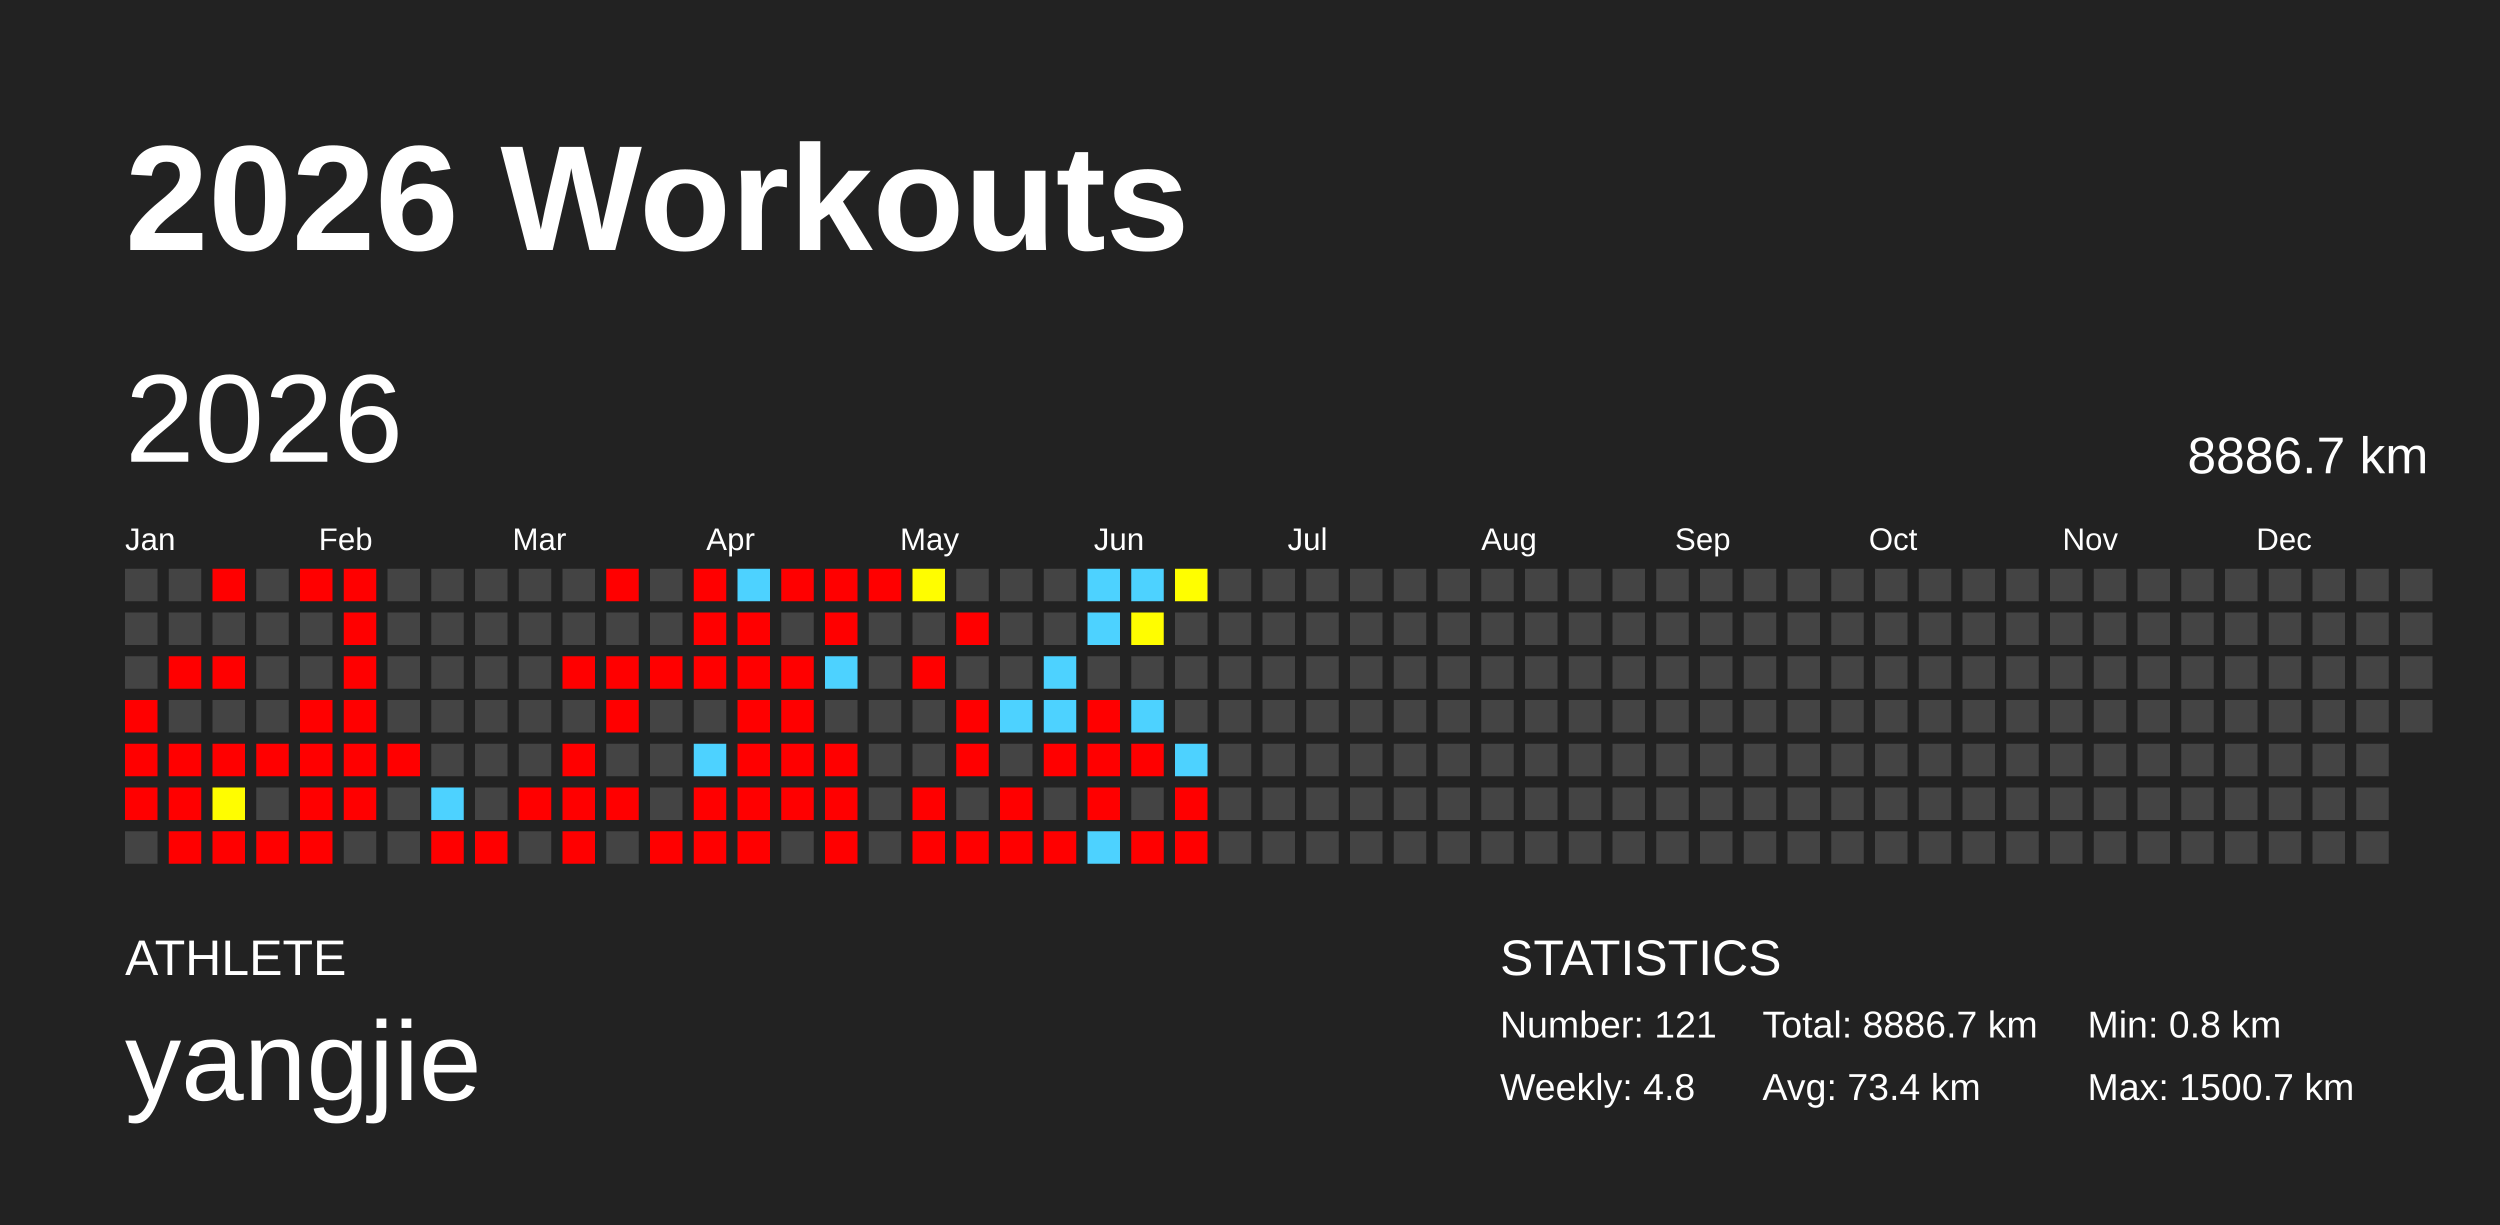
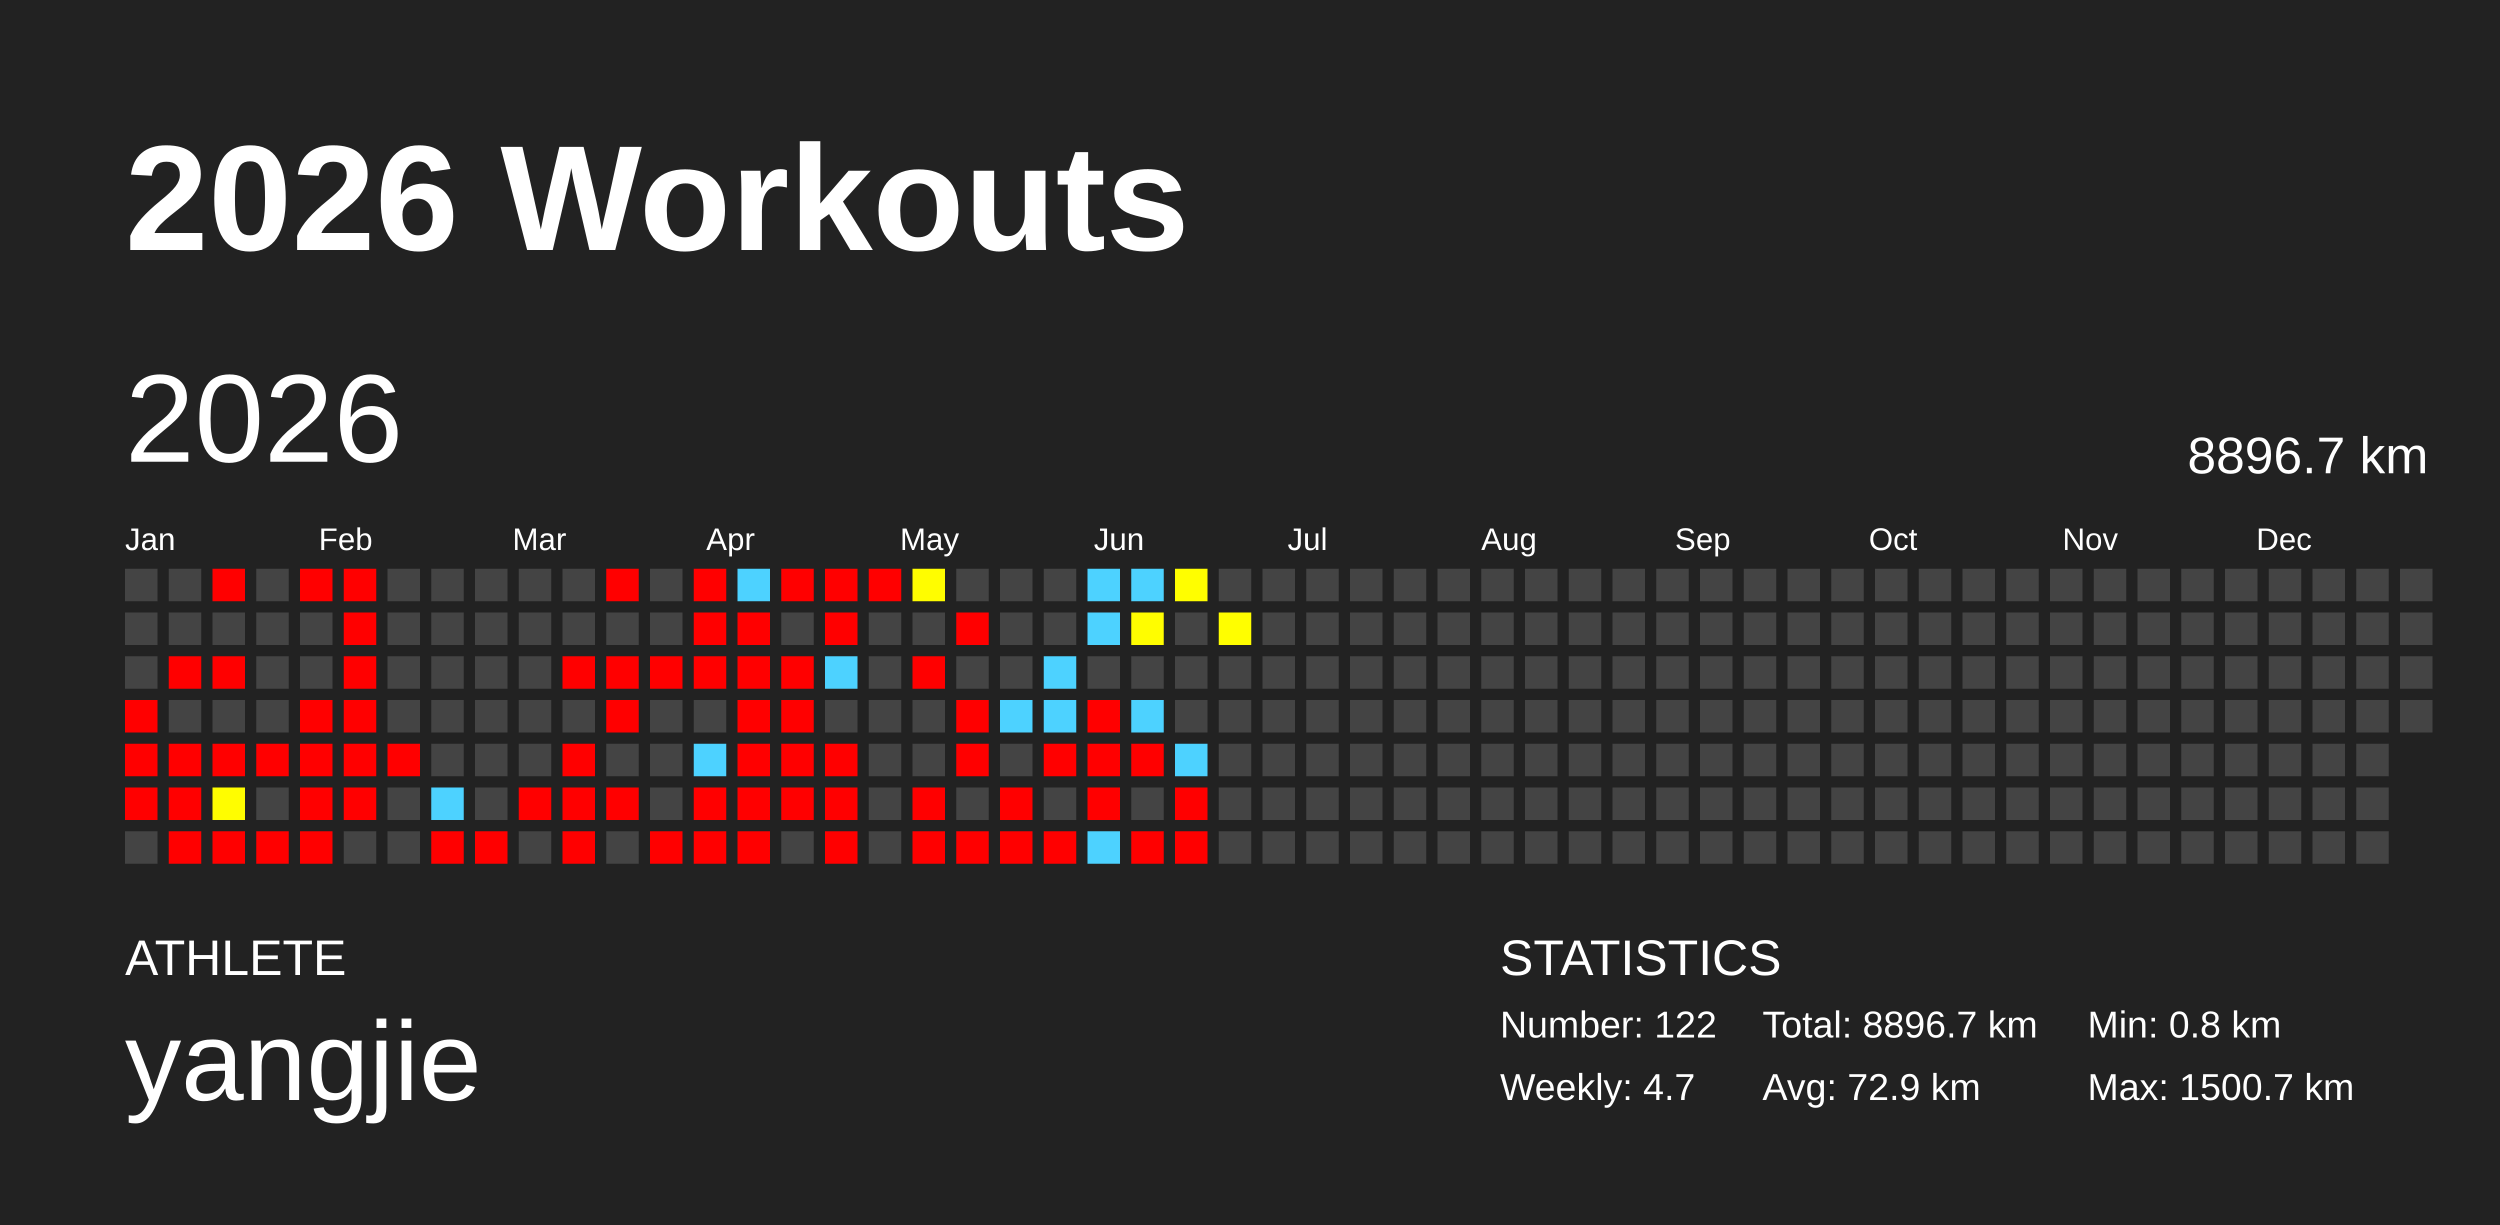
<svg xmlns="http://www.w3.org/2000/svg" baseProfile="full" height="98mm" version="1.1" viewBox="0,0,200,98" width="200mm">
  <defs />
  <rect fill="#222222" height="98" width="200" x="0" y="0" />
  <text fill="#FFFFFF" style="font-size:12px; font-family:Arial; font-weight:bold;" x="10" y="20">2026 Workouts</text>
  <text fill="#FFFFFF" style="font-size:4px; font-family:Arial" x="10" y="78">ATHLETE</text>
  <text fill="#FFFFFF" style="font-size:9px; font-family:Arial" x="10" y="88">yangjie</text>
  <text fill="#FFFFFF" style="font-size:4px; font-family:Arial" x="120" y="78">STATISTICS</text>
-   <text fill="#FFFFFF" style="font-size:3px; font-family:Arial" x="120" y="83">Number: 121</text>
-   <text fill="#FFFFFF" style="font-size:3px; font-family:Arial" x="120" y="88">Weekly: 4.8</text>
-   <text fill="#FFFFFF" style="font-size:3px; font-family:Arial" x="141" y="83">Total: 8886.7 km</text>
-   <text fill="#FFFFFF" style="font-size:3px; font-family:Arial" x="141" y="88">Avg: 73.4 km</text>
+   <text fill="#FFFFFF" style="font-size:3px; font-family:Arial" x="120" y="83">Number: 122</text>
+   <text fill="#FFFFFF" style="font-size:3px; font-family:Arial" x="120" y="88">Weekly: 4.7</text>
+   <text fill="#FFFFFF" style="font-size:3px; font-family:Arial" x="141" y="83">Total: 8896.7 km</text>
+   <text fill="#FFFFFF" style="font-size:3px; font-family:Arial" x="141" y="88">Avg: 72.9 km</text>
  <text fill="#FFFFFF" style="font-size:3px; font-family:Arial" x="167" y="83">Min: 0.8 km</text>
  <text fill="#FFFFFF" style="font-size:3px; font-family:Arial" x="167" y="88">Max: 1500.7 km</text>
  <text dominant-baseline="hanging" fill="#FFFFFF" style="font-size:10.0px; font-family:Arial;" x="10" y="30">2026</text>
-   <text dominant-baseline="hanging" fill="#FFFFFF" style="font-size:4.125px; font-family:Arial;" x="175" y="35">8886.7 km</text>
+   <text dominant-baseline="hanging" fill="#FFFFFF" style="font-size:4.125px; font-family:Arial;" x="175" y="35">8896.7 km</text>
  <text fill="#FFFFFF" style="font-size:2.5px; font-family:Arial" x="10.0" y="44">Jan</text>
  <text fill="#FFFFFF" style="font-size:2.5px; font-family:Arial" x="25.5" y="44">Feb</text>
  <text fill="#FFFFFF" style="font-size:2.5px; font-family:Arial" x="41.0" y="44">Mar</text>
  <text fill="#FFFFFF" style="font-size:2.5px; font-family:Arial" x="56.5" y="44">Apr</text>
  <text fill="#FFFFFF" style="font-size:2.5px; font-family:Arial" x="72.0" y="44">May</text>
  <text fill="#FFFFFF" style="font-size:2.5px; font-family:Arial" x="87.5" y="44">Jun</text>
  <text fill="#FFFFFF" style="font-size:2.5px; font-family:Arial" x="103.0" y="44">Jul</text>
  <text fill="#FFFFFF" style="font-size:2.5px; font-family:Arial" x="118.5" y="44">Aug</text>
  <text fill="#FFFFFF" style="font-size:2.5px; font-family:Arial" x="134.0" y="44">Sep</text>
  <text fill="#FFFFFF" style="font-size:2.5px; font-family:Arial" x="149.5" y="44">Oct</text>
  <text fill="#FFFFFF" style="font-size:2.5px; font-family:Arial" x="165.0" y="44">Nov</text>
  <text fill="#FFFFFF" style="font-size:2.5px; font-family:Arial" x="180.5" y="44">Dec</text>
  <rect fill="#444444" height="2.6" width="2.6" x="10.0" y="45.5" />
  <rect fill="#444444" height="2.6" width="2.6" x="10.0" y="49.0" />
  <rect fill="#444444" height="2.6" width="2.6" x="10.0" y="52.5" />
  <rect fill="red" height="2.6" width="2.6" x="10.0" y="56.0" />
  <rect fill="red" height="2.6" width="2.6" x="10.0" y="59.5" />
  <rect fill="red" height="2.6" width="2.6" x="10.0" y="63.0" />
  <rect fill="#444444" height="2.6" width="2.6" x="10.0" y="66.5" />
  <rect fill="#444444" height="2.6" width="2.6" x="13.5" y="45.5" />
  <rect fill="#444444" height="2.6" width="2.6" x="13.5" y="49.0" />
  <rect fill="red" height="2.6" width="2.6" x="13.5" y="52.5" />
  <rect fill="#444444" height="2.6" width="2.6" x="13.5" y="56.0" />
  <rect fill="red" height="2.6" width="2.6" x="13.5" y="59.5" />
  <rect fill="red" height="2.6" width="2.6" x="13.5" y="63.0" />
  <rect fill="red" height="2.6" width="2.6" x="13.5" y="66.5" />
  <rect fill="red" height="2.6" width="2.6" x="17.0" y="45.5" />
  <rect fill="#444444" height="2.6" width="2.6" x="17.0" y="49.0" />
  <rect fill="red" height="2.6" width="2.6" x="17.0" y="52.5" />
  <rect fill="#444444" height="2.6" width="2.6" x="17.0" y="56.0" />
  <rect fill="red" height="2.6" width="2.6" x="17.0" y="59.5" />
  <rect fill="#fffd00" height="2.6" width="2.6" x="17.0" y="63.0" />
  <rect fill="red" height="2.6" width="2.6" x="17.0" y="66.5" />
  <rect fill="#444444" height="2.6" width="2.6" x="20.5" y="45.5" />
  <rect fill="#444444" height="2.6" width="2.6" x="20.5" y="49.0" />
  <rect fill="#444444" height="2.6" width="2.6" x="20.5" y="52.5" />
  <rect fill="#444444" height="2.6" width="2.6" x="20.5" y="56.0" />
  <rect fill="red" height="2.6" width="2.6" x="20.5" y="59.5" />
  <rect fill="#444444" height="2.6" width="2.6" x="20.5" y="63.0" />
  <rect fill="red" height="2.6" width="2.6" x="20.5" y="66.5" />
  <rect fill="red" height="2.6" width="2.6" x="24.0" y="45.5" />
  <rect fill="#444444" height="2.6" width="2.6" x="24.0" y="49.0" />
  <rect fill="#444444" height="2.6" width="2.6" x="24.0" y="52.5" />
  <rect fill="red" height="2.6" width="2.6" x="24.0" y="56.0" />
  <rect fill="red" height="2.6" width="2.6" x="24.0" y="59.5" />
  <rect fill="red" height="2.6" width="2.6" x="24.0" y="63.0" />
  <rect fill="red" height="2.6" width="2.6" x="24.0" y="66.5" />
  <rect fill="red" height="2.6" width="2.6" x="27.5" y="45.5" />
  <rect fill="red" height="2.6" width="2.6" x="27.5" y="49.0" />
  <rect fill="red" height="2.6" width="2.6" x="27.5" y="52.5" />
  <rect fill="red" height="2.6" width="2.6" x="27.5" y="56.0" />
  <rect fill="red" height="2.6" width="2.6" x="27.5" y="59.5" />
  <rect fill="red" height="2.6" width="2.6" x="27.5" y="63.0" />
  <rect fill="#444444" height="2.6" width="2.6" x="27.5" y="66.5" />
  <rect fill="#444444" height="2.6" width="2.6" x="31.0" y="45.5" />
  <rect fill="#444444" height="2.6" width="2.6" x="31.0" y="49.0" />
  <rect fill="#444444" height="2.6" width="2.6" x="31.0" y="52.5" />
  <rect fill="#444444" height="2.6" width="2.6" x="31.0" y="56.0" />
  <rect fill="red" height="2.6" width="2.6" x="31.0" y="59.5" />
  <rect fill="#444444" height="2.6" width="2.6" x="31.0" y="63.0" />
  <rect fill="#444444" height="2.6" width="2.6" x="31.0" y="66.5" />
  <rect fill="#444444" height="2.6" width="2.6" x="34.5" y="45.5" />
  <rect fill="#444444" height="2.6" width="2.6" x="34.5" y="49.0" />
  <rect fill="#444444" height="2.6" width="2.6" x="34.5" y="52.5" />
  <rect fill="#444444" height="2.6" width="2.6" x="34.5" y="56.0" />
  <rect fill="#444444" height="2.6" width="2.6" x="34.5" y="59.5" />
  <rect fill="#4dd2ff" height="2.6" width="2.6" x="34.5" y="63.0" />
  <rect fill="red" height="2.6" width="2.6" x="34.5" y="66.5" />
  <rect fill="#444444" height="2.6" width="2.6" x="38.0" y="45.5" />
  <rect fill="#444444" height="2.6" width="2.6" x="38.0" y="49.0" />
  <rect fill="#444444" height="2.6" width="2.6" x="38.0" y="52.5" />
  <rect fill="#444444" height="2.6" width="2.6" x="38.0" y="56.0" />
  <rect fill="#444444" height="2.6" width="2.6" x="38.0" y="59.5" />
  <rect fill="#444444" height="2.6" width="2.6" x="38.0" y="63.0" />
  <rect fill="red" height="2.6" width="2.6" x="38.0" y="66.5" />
  <rect fill="#444444" height="2.6" width="2.6" x="41.5" y="45.5" />
  <rect fill="#444444" height="2.6" width="2.6" x="41.5" y="49.0" />
  <rect fill="#444444" height="2.6" width="2.6" x="41.5" y="52.5" />
  <rect fill="#444444" height="2.6" width="2.6" x="41.5" y="56.0" />
  <rect fill="#444444" height="2.6" width="2.6" x="41.5" y="59.5" />
  <rect fill="red" height="2.6" width="2.6" x="41.5" y="63.0" />
  <rect fill="#444444" height="2.6" width="2.6" x="41.5" y="66.5" />
  <rect fill="#444444" height="2.6" width="2.6" x="45.0" y="45.5" />
  <rect fill="#444444" height="2.6" width="2.6" x="45.0" y="49.0" />
  <rect fill="red" height="2.6" width="2.6" x="45.0" y="52.5" />
  <rect fill="#444444" height="2.6" width="2.6" x="45.0" y="56.0" />
  <rect fill="red" height="2.6" width="2.6" x="45.0" y="59.5" />
  <rect fill="red" height="2.6" width="2.6" x="45.0" y="63.0" />
  <rect fill="red" height="2.6" width="2.6" x="45.0" y="66.5" />
  <rect fill="red" height="2.6" width="2.6" x="48.5" y="45.5" />
  <rect fill="#444444" height="2.6" width="2.6" x="48.5" y="49.0" />
  <rect fill="red" height="2.6" width="2.6" x="48.5" y="52.5" />
  <rect fill="red" height="2.6" width="2.6" x="48.5" y="56.0" />
  <rect fill="#444444" height="2.6" width="2.6" x="48.5" y="59.5" />
  <rect fill="red" height="2.6" width="2.6" x="48.5" y="63.0" />
  <rect fill="#444444" height="2.6" width="2.6" x="48.5" y="66.5" />
  <rect fill="#444444" height="2.6" width="2.6" x="52.0" y="45.5" />
  <rect fill="#444444" height="2.6" width="2.6" x="52.0" y="49.0" />
  <rect fill="red" height="2.6" width="2.6" x="52.0" y="52.5" />
  <rect fill="#444444" height="2.6" width="2.6" x="52.0" y="56.0" />
  <rect fill="#444444" height="2.6" width="2.6" x="52.0" y="59.5" />
  <rect fill="#444444" height="2.6" width="2.6" x="52.0" y="63.0" />
  <rect fill="red" height="2.6" width="2.6" x="52.0" y="66.5" />
  <rect fill="red" height="2.6" width="2.6" x="55.5" y="45.5" />
  <rect fill="red" height="2.6" width="2.6" x="55.5" y="49.0" />
  <rect fill="red" height="2.6" width="2.6" x="55.5" y="52.5" />
  <rect fill="#444444" height="2.6" width="2.6" x="55.5" y="56.0" />
  <rect fill="#4dd2ff" height="2.6" width="2.6" x="55.5" y="59.5" />
  <rect fill="red" height="2.6" width="2.6" x="55.5" y="63.0" />
  <rect fill="red" height="2.6" width="2.6" x="55.5" y="66.5" />
  <rect fill="#4dd2ff" height="2.6" width="2.6" x="59.0" y="45.5" />
  <rect fill="red" height="2.6" width="2.6" x="59.0" y="49.0" />
  <rect fill="red" height="2.6" width="2.6" x="59.0" y="52.5" />
  <rect fill="red" height="2.6" width="2.6" x="59.0" y="56.0" />
  <rect fill="red" height="2.6" width="2.6" x="59.0" y="59.5" />
  <rect fill="red" height="2.6" width="2.6" x="59.0" y="63.0" />
  <rect fill="red" height="2.6" width="2.6" x="59.0" y="66.5" />
  <rect fill="red" height="2.6" width="2.6" x="62.5" y="45.5" />
  <rect fill="#444444" height="2.6" width="2.6" x="62.5" y="49.0" />
  <rect fill="red" height="2.6" width="2.6" x="62.5" y="52.5" />
  <rect fill="red" height="2.6" width="2.6" x="62.5" y="56.0" />
  <rect fill="red" height="2.6" width="2.6" x="62.5" y="59.5" />
  <rect fill="red" height="2.6" width="2.6" x="62.5" y="63.0" />
  <rect fill="#444444" height="2.6" width="2.6" x="62.5" y="66.5" />
  <rect fill="red" height="2.6" width="2.6" x="66.0" y="45.5" />
  <rect fill="red" height="2.6" width="2.6" x="66.0" y="49.0" />
  <rect fill="#4dd2ff" height="2.6" width="2.6" x="66.0" y="52.5" />
  <rect fill="#444444" height="2.6" width="2.6" x="66.0" y="56.0" />
  <rect fill="red" height="2.6" width="2.6" x="66.0" y="59.5" />
  <rect fill="red" height="2.6" width="2.6" x="66.0" y="63.0" />
  <rect fill="red" height="2.6" width="2.6" x="66.0" y="66.5" />
  <rect fill="red" height="2.6" width="2.6" x="69.5" y="45.5" />
  <rect fill="#444444" height="2.6" width="2.6" x="69.5" y="49.0" />
  <rect fill="#444444" height="2.6" width="2.6" x="69.5" y="52.5" />
  <rect fill="#444444" height="2.6" width="2.6" x="69.5" y="56.0" />
  <rect fill="#444444" height="2.6" width="2.6" x="69.5" y="59.5" />
  <rect fill="#444444" height="2.6" width="2.6" x="69.5" y="63.0" />
  <rect fill="#444444" height="2.6" width="2.6" x="69.5" y="66.5" />
  <rect fill="#fffd00" height="2.6" width="2.6" x="73.0" y="45.5" />
  <rect fill="#444444" height="2.6" width="2.6" x="73.0" y="49.0" />
  <rect fill="red" height="2.6" width="2.6" x="73.0" y="52.5" />
  <rect fill="#444444" height="2.6" width="2.6" x="73.0" y="56.0" />
  <rect fill="#444444" height="2.6" width="2.6" x="73.0" y="59.5" />
  <rect fill="red" height="2.6" width="2.6" x="73.0" y="63.0" />
  <rect fill="red" height="2.6" width="2.6" x="73.0" y="66.5" />
  <rect fill="#444444" height="2.6" width="2.6" x="76.5" y="45.5" />
  <rect fill="red" height="2.6" width="2.6" x="76.5" y="49.0" />
  <rect fill="#444444" height="2.6" width="2.6" x="76.5" y="52.5" />
  <rect fill="red" height="2.6" width="2.6" x="76.5" y="56.0" />
  <rect fill="red" height="2.6" width="2.6" x="76.5" y="59.5" />
  <rect fill="#444444" height="2.6" width="2.6" x="76.5" y="63.0" />
  <rect fill="red" height="2.6" width="2.6" x="76.5" y="66.5" />
  <rect fill="#444444" height="2.6" width="2.6" x="80.0" y="45.5" />
  <rect fill="#444444" height="2.6" width="2.6" x="80.0" y="49.0" />
  <rect fill="#444444" height="2.6" width="2.6" x="80.0" y="52.5" />
  <rect fill="#4dd2ff" height="2.6" width="2.6" x="80.0" y="56.0" />
  <rect fill="#444444" height="2.6" width="2.6" x="80.0" y="59.5" />
  <rect fill="red" height="2.6" width="2.6" x="80.0" y="63.0" />
  <rect fill="red" height="2.6" width="2.6" x="80.0" y="66.5" />
  <rect fill="#444444" height="2.6" width="2.6" x="83.5" y="45.5" />
  <rect fill="#444444" height="2.6" width="2.6" x="83.5" y="49.0" />
  <rect fill="#4dd2ff" height="2.6" width="2.6" x="83.5" y="52.5" />
  <rect fill="#4dd2ff" height="2.6" width="2.6" x="83.5" y="56.0" />
  <rect fill="red" height="2.6" width="2.6" x="83.5" y="59.5" />
  <rect fill="#444444" height="2.6" width="2.6" x="83.5" y="63.0" />
  <rect fill="red" height="2.6" width="2.6" x="83.5" y="66.5" />
  <rect fill="#4dd2ff" height="2.6" width="2.6" x="87.0" y="45.5" />
  <rect fill="#4dd2ff" height="2.6" width="2.6" x="87.0" y="49.0" />
  <rect fill="#444444" height="2.6" width="2.6" x="87.0" y="52.5" />
  <rect fill="red" height="2.6" width="2.6" x="87.0" y="56.0" />
  <rect fill="red" height="2.6" width="2.6" x="87.0" y="59.5" />
  <rect fill="red" height="2.6" width="2.6" x="87.0" y="63.0" />
  <rect fill="#4dd2ff" height="2.6" width="2.6" x="87.0" y="66.5" />
  <rect fill="#4dd2ff" height="2.6" width="2.6" x="90.5" y="45.5" />
  <rect fill="#fffd00" height="2.6" width="2.6" x="90.5" y="49.0" />
  <rect fill="#444444" height="2.6" width="2.6" x="90.5" y="52.5" />
  <rect fill="#4dd2ff" height="2.6" width="2.6" x="90.5" y="56.0" />
  <rect fill="red" height="2.6" width="2.6" x="90.5" y="59.5" />
  <rect fill="#444444" height="2.6" width="2.6" x="90.5" y="63.0" />
  <rect fill="red" height="2.6" width="2.6" x="90.5" y="66.5" />
  <rect fill="#fffe00" height="2.6" width="2.6" x="94.0" y="45.5" />
  <rect fill="#444444" height="2.6" width="2.6" x="94.0" y="49.0" />
  <rect fill="#444444" height="2.6" width="2.6" x="94.0" y="52.5" />
  <rect fill="#444444" height="2.6" width="2.6" x="94.0" y="56.0" />
  <rect fill="#4dd2ff" height="2.6" width="2.6" x="94.0" y="59.5" />
  <rect fill="red" height="2.6" width="2.6" x="94.0" y="63.0" />
  <rect fill="red" height="2.6" width="2.6" x="94.0" y="66.5" />
  <rect fill="#444444" height="2.6" width="2.6" x="97.5" y="45.5" />
-   <rect fill="#444444" height="2.6" width="2.6" x="97.5" y="49.0" />
+   <rect fill="#fffe00" height="2.6" width="2.6" x="97.5" y="49.0" />
  <rect fill="#444444" height="2.6" width="2.6" x="97.5" y="52.5" />
  <rect fill="#444444" height="2.6" width="2.6" x="97.5" y="56.0" />
  <rect fill="#444444" height="2.6" width="2.6" x="97.5" y="59.5" />
  <rect fill="#444444" height="2.6" width="2.6" x="97.5" y="63.0" />
  <rect fill="#444444" height="2.6" width="2.6" x="97.5" y="66.5" />
  <rect fill="#444444" height="2.6" width="2.6" x="101.0" y="45.5" />
  <rect fill="#444444" height="2.6" width="2.6" x="101.0" y="49.0" />
  <rect fill="#444444" height="2.6" width="2.6" x="101.0" y="52.5" />
  <rect fill="#444444" height="2.6" width="2.6" x="101.0" y="56.0" />
  <rect fill="#444444" height="2.6" width="2.6" x="101.0" y="59.5" />
  <rect fill="#444444" height="2.6" width="2.6" x="101.0" y="63.0" />
  <rect fill="#444444" height="2.6" width="2.6" x="101.0" y="66.5" />
  <rect fill="#444444" height="2.6" width="2.6" x="104.5" y="45.5" />
  <rect fill="#444444" height="2.6" width="2.6" x="104.5" y="49.0" />
  <rect fill="#444444" height="2.6" width="2.6" x="104.5" y="52.5" />
  <rect fill="#444444" height="2.6" width="2.6" x="104.5" y="56.0" />
  <rect fill="#444444" height="2.6" width="2.6" x="104.5" y="59.5" />
  <rect fill="#444444" height="2.6" width="2.6" x="104.5" y="63.0" />
  <rect fill="#444444" height="2.6" width="2.6" x="104.5" y="66.5" />
  <rect fill="#444444" height="2.6" width="2.6" x="108.0" y="45.5" />
  <rect fill="#444444" height="2.6" width="2.6" x="108.0" y="49.0" />
  <rect fill="#444444" height="2.6" width="2.6" x="108.0" y="52.5" />
  <rect fill="#444444" height="2.6" width="2.6" x="108.0" y="56.0" />
  <rect fill="#444444" height="2.6" width="2.6" x="108.0" y="59.5" />
  <rect fill="#444444" height="2.6" width="2.6" x="108.0" y="63.0" />
  <rect fill="#444444" height="2.6" width="2.6" x="108.0" y="66.5" />
  <rect fill="#444444" height="2.6" width="2.6" x="111.5" y="45.5" />
  <rect fill="#444444" height="2.6" width="2.6" x="111.5" y="49.0" />
  <rect fill="#444444" height="2.6" width="2.6" x="111.5" y="52.5" />
  <rect fill="#444444" height="2.6" width="2.6" x="111.5" y="56.0" />
  <rect fill="#444444" height="2.6" width="2.6" x="111.5" y="59.5" />
  <rect fill="#444444" height="2.6" width="2.6" x="111.5" y="63.0" />
  <rect fill="#444444" height="2.6" width="2.6" x="111.5" y="66.5" />
  <rect fill="#444444" height="2.6" width="2.6" x="115.0" y="45.5" />
  <rect fill="#444444" height="2.6" width="2.6" x="115.0" y="49.0" />
  <rect fill="#444444" height="2.6" width="2.6" x="115.0" y="52.5" />
  <rect fill="#444444" height="2.6" width="2.6" x="115.0" y="56.0" />
  <rect fill="#444444" height="2.6" width="2.6" x="115.0" y="59.5" />
  <rect fill="#444444" height="2.6" width="2.6" x="115.0" y="63.0" />
  <rect fill="#444444" height="2.6" width="2.6" x="115.0" y="66.5" />
  <rect fill="#444444" height="2.6" width="2.6" x="118.5" y="45.5" />
  <rect fill="#444444" height="2.6" width="2.6" x="118.5" y="49.0" />
  <rect fill="#444444" height="2.6" width="2.6" x="118.5" y="52.5" />
  <rect fill="#444444" height="2.6" width="2.6" x="118.5" y="56.0" />
  <rect fill="#444444" height="2.6" width="2.6" x="118.5" y="59.5" />
  <rect fill="#444444" height="2.6" width="2.6" x="118.5" y="63.0" />
  <rect fill="#444444" height="2.6" width="2.6" x="118.5" y="66.5" />
  <rect fill="#444444" height="2.6" width="2.6" x="122.0" y="45.5" />
  <rect fill="#444444" height="2.6" width="2.6" x="122.0" y="49.0" />
  <rect fill="#444444" height="2.6" width="2.6" x="122.0" y="52.5" />
  <rect fill="#444444" height="2.6" width="2.6" x="122.0" y="56.0" />
  <rect fill="#444444" height="2.6" width="2.6" x="122.0" y="59.5" />
  <rect fill="#444444" height="2.6" width="2.6" x="122.0" y="63.0" />
  <rect fill="#444444" height="2.6" width="2.6" x="122.0" y="66.5" />
  <rect fill="#444444" height="2.6" width="2.6" x="125.5" y="45.5" />
  <rect fill="#444444" height="2.6" width="2.6" x="125.5" y="49.0" />
  <rect fill="#444444" height="2.6" width="2.6" x="125.5" y="52.5" />
  <rect fill="#444444" height="2.6" width="2.6" x="125.5" y="56.0" />
  <rect fill="#444444" height="2.6" width="2.6" x="125.5" y="59.5" />
  <rect fill="#444444" height="2.6" width="2.6" x="125.5" y="63.0" />
  <rect fill="#444444" height="2.6" width="2.6" x="125.5" y="66.5" />
  <rect fill="#444444" height="2.6" width="2.6" x="129.0" y="45.5" />
  <rect fill="#444444" height="2.6" width="2.6" x="129.0" y="49.0" />
  <rect fill="#444444" height="2.6" width="2.6" x="129.0" y="52.5" />
  <rect fill="#444444" height="2.6" width="2.6" x="129.0" y="56.0" />
  <rect fill="#444444" height="2.6" width="2.6" x="129.0" y="59.5" />
  <rect fill="#444444" height="2.6" width="2.6" x="129.0" y="63.0" />
  <rect fill="#444444" height="2.6" width="2.6" x="129.0" y="66.5" />
  <rect fill="#444444" height="2.6" width="2.6" x="132.5" y="45.5" />
  <rect fill="#444444" height="2.6" width="2.6" x="132.5" y="49.0" />
  <rect fill="#444444" height="2.6" width="2.6" x="132.5" y="52.5" />
  <rect fill="#444444" height="2.6" width="2.6" x="132.5" y="56.0" />
  <rect fill="#444444" height="2.6" width="2.6" x="132.5" y="59.5" />
  <rect fill="#444444" height="2.6" width="2.6" x="132.5" y="63.0" />
  <rect fill="#444444" height="2.6" width="2.6" x="132.5" y="66.5" />
  <rect fill="#444444" height="2.6" width="2.6" x="136.0" y="45.5" />
  <rect fill="#444444" height="2.6" width="2.6" x="136.0" y="49.0" />
  <rect fill="#444444" height="2.6" width="2.6" x="136.0" y="52.5" />
  <rect fill="#444444" height="2.6" width="2.6" x="136.0" y="56.0" />
  <rect fill="#444444" height="2.6" width="2.6" x="136.0" y="59.5" />
  <rect fill="#444444" height="2.6" width="2.6" x="136.0" y="63.0" />
  <rect fill="#444444" height="2.6" width="2.6" x="136.0" y="66.5" />
  <rect fill="#444444" height="2.6" width="2.6" x="139.5" y="45.5" />
  <rect fill="#444444" height="2.6" width="2.6" x="139.5" y="49.0" />
  <rect fill="#444444" height="2.6" width="2.6" x="139.5" y="52.5" />
  <rect fill="#444444" height="2.6" width="2.6" x="139.5" y="56.0" />
  <rect fill="#444444" height="2.6" width="2.6" x="139.5" y="59.5" />
  <rect fill="#444444" height="2.6" width="2.6" x="139.5" y="63.0" />
  <rect fill="#444444" height="2.6" width="2.6" x="139.5" y="66.5" />
  <rect fill="#444444" height="2.6" width="2.6" x="143.0" y="45.5" />
  <rect fill="#444444" height="2.6" width="2.6" x="143.0" y="49.0" />
  <rect fill="#444444" height="2.6" width="2.6" x="143.0" y="52.5" />
  <rect fill="#444444" height="2.6" width="2.6" x="143.0" y="56.0" />
  <rect fill="#444444" height="2.6" width="2.6" x="143.0" y="59.5" />
  <rect fill="#444444" height="2.6" width="2.6" x="143.0" y="63.0" />
  <rect fill="#444444" height="2.6" width="2.6" x="143.0" y="66.5" />
  <rect fill="#444444" height="2.6" width="2.6" x="146.5" y="45.5" />
  <rect fill="#444444" height="2.6" width="2.6" x="146.5" y="49.0" />
  <rect fill="#444444" height="2.6" width="2.6" x="146.5" y="52.5" />
  <rect fill="#444444" height="2.6" width="2.6" x="146.5" y="56.0" />
  <rect fill="#444444" height="2.6" width="2.6" x="146.5" y="59.5" />
  <rect fill="#444444" height="2.6" width="2.6" x="146.5" y="63.0" />
  <rect fill="#444444" height="2.6" width="2.6" x="146.5" y="66.5" />
  <rect fill="#444444" height="2.6" width="2.6" x="150.0" y="45.5" />
  <rect fill="#444444" height="2.6" width="2.6" x="150.0" y="49.0" />
  <rect fill="#444444" height="2.6" width="2.6" x="150.0" y="52.5" />
  <rect fill="#444444" height="2.6" width="2.6" x="150.0" y="56.0" />
  <rect fill="#444444" height="2.6" width="2.6" x="150.0" y="59.5" />
  <rect fill="#444444" height="2.6" width="2.6" x="150.0" y="63.0" />
  <rect fill="#444444" height="2.6" width="2.6" x="150.0" y="66.5" />
  <rect fill="#444444" height="2.6" width="2.6" x="153.5" y="45.5" />
  <rect fill="#444444" height="2.6" width="2.6" x="153.5" y="49.0" />
  <rect fill="#444444" height="2.6" width="2.6" x="153.5" y="52.5" />
  <rect fill="#444444" height="2.6" width="2.6" x="153.5" y="56.0" />
  <rect fill="#444444" height="2.6" width="2.6" x="153.5" y="59.5" />
  <rect fill="#444444" height="2.6" width="2.6" x="153.5" y="63.0" />
  <rect fill="#444444" height="2.6" width="2.6" x="153.5" y="66.5" />
  <rect fill="#444444" height="2.6" width="2.6" x="157.0" y="45.5" />
  <rect fill="#444444" height="2.6" width="2.6" x="157.0" y="49.0" />
  <rect fill="#444444" height="2.6" width="2.6" x="157.0" y="52.5" />
  <rect fill="#444444" height="2.6" width="2.6" x="157.0" y="56.0" />
  <rect fill="#444444" height="2.6" width="2.6" x="157.0" y="59.5" />
  <rect fill="#444444" height="2.6" width="2.6" x="157.0" y="63.0" />
  <rect fill="#444444" height="2.6" width="2.6" x="157.0" y="66.5" />
  <rect fill="#444444" height="2.6" width="2.6" x="160.5" y="45.5" />
  <rect fill="#444444" height="2.6" width="2.6" x="160.5" y="49.0" />
  <rect fill="#444444" height="2.6" width="2.6" x="160.5" y="52.5" />
  <rect fill="#444444" height="2.6" width="2.6" x="160.5" y="56.0" />
  <rect fill="#444444" height="2.6" width="2.6" x="160.5" y="59.5" />
  <rect fill="#444444" height="2.6" width="2.6" x="160.5" y="63.0" />
  <rect fill="#444444" height="2.6" width="2.6" x="160.5" y="66.5" />
  <rect fill="#444444" height="2.6" width="2.6" x="164.0" y="45.5" />
  <rect fill="#444444" height="2.6" width="2.6" x="164.0" y="49.0" />
  <rect fill="#444444" height="2.6" width="2.6" x="164.0" y="52.5" />
  <rect fill="#444444" height="2.6" width="2.6" x="164.0" y="56.0" />
  <rect fill="#444444" height="2.6" width="2.6" x="164.0" y="59.5" />
  <rect fill="#444444" height="2.6" width="2.6" x="164.0" y="63.0" />
  <rect fill="#444444" height="2.6" width="2.6" x="164.0" y="66.5" />
  <rect fill="#444444" height="2.6" width="2.6" x="167.5" y="45.5" />
  <rect fill="#444444" height="2.6" width="2.6" x="167.5" y="49.0" />
  <rect fill="#444444" height="2.6" width="2.6" x="167.5" y="52.5" />
  <rect fill="#444444" height="2.6" width="2.6" x="167.5" y="56.0" />
  <rect fill="#444444" height="2.6" width="2.6" x="167.5" y="59.5" />
  <rect fill="#444444" height="2.6" width="2.6" x="167.5" y="63.0" />
  <rect fill="#444444" height="2.6" width="2.6" x="167.5" y="66.5" />
  <rect fill="#444444" height="2.6" width="2.6" x="171.0" y="45.5" />
  <rect fill="#444444" height="2.6" width="2.6" x="171.0" y="49.0" />
  <rect fill="#444444" height="2.6" width="2.6" x="171.0" y="52.5" />
  <rect fill="#444444" height="2.6" width="2.6" x="171.0" y="56.0" />
  <rect fill="#444444" height="2.6" width="2.6" x="171.0" y="59.5" />
  <rect fill="#444444" height="2.6" width="2.6" x="171.0" y="63.0" />
  <rect fill="#444444" height="2.6" width="2.6" x="171.0" y="66.5" />
  <rect fill="#444444" height="2.6" width="2.6" x="174.5" y="45.5" />
  <rect fill="#444444" height="2.6" width="2.6" x="174.5" y="49.0" />
  <rect fill="#444444" height="2.6" width="2.6" x="174.5" y="52.5" />
  <rect fill="#444444" height="2.6" width="2.6" x="174.5" y="56.0" />
  <rect fill="#444444" height="2.6" width="2.6" x="174.5" y="59.5" />
  <rect fill="#444444" height="2.6" width="2.6" x="174.5" y="63.0" />
  <rect fill="#444444" height="2.6" width="2.6" x="174.5" y="66.5" />
  <rect fill="#444444" height="2.6" width="2.6" x="178.0" y="45.5" />
  <rect fill="#444444" height="2.6" width="2.6" x="178.0" y="49.0" />
  <rect fill="#444444" height="2.6" width="2.6" x="178.0" y="52.5" />
  <rect fill="#444444" height="2.6" width="2.6" x="178.0" y="56.0" />
  <rect fill="#444444" height="2.6" width="2.6" x="178.0" y="59.5" />
  <rect fill="#444444" height="2.6" width="2.6" x="178.0" y="63.0" />
  <rect fill="#444444" height="2.6" width="2.6" x="178.0" y="66.5" />
  <rect fill="#444444" height="2.6" width="2.6" x="181.5" y="45.5" />
  <rect fill="#444444" height="2.6" width="2.6" x="181.5" y="49.0" />
  <rect fill="#444444" height="2.6" width="2.6" x="181.5" y="52.5" />
  <rect fill="#444444" height="2.6" width="2.6" x="181.5" y="56.0" />
  <rect fill="#444444" height="2.6" width="2.6" x="181.5" y="59.5" />
  <rect fill="#444444" height="2.6" width="2.6" x="181.5" y="63.0" />
  <rect fill="#444444" height="2.6" width="2.6" x="181.5" y="66.5" />
  <rect fill="#444444" height="2.6" width="2.6" x="185.0" y="45.5" />
  <rect fill="#444444" height="2.6" width="2.6" x="185.0" y="49.0" />
  <rect fill="#444444" height="2.6" width="2.6" x="185.0" y="52.5" />
  <rect fill="#444444" height="2.6" width="2.6" x="185.0" y="56.0" />
  <rect fill="#444444" height="2.6" width="2.6" x="185.0" y="59.5" />
  <rect fill="#444444" height="2.6" width="2.6" x="185.0" y="63.0" />
  <rect fill="#444444" height="2.6" width="2.6" x="185.0" y="66.5" />
  <rect fill="#444444" height="2.6" width="2.6" x="188.5" y="45.5" />
  <rect fill="#444444" height="2.6" width="2.6" x="188.5" y="49.0" />
  <rect fill="#444444" height="2.6" width="2.6" x="188.5" y="52.5" />
  <rect fill="#444444" height="2.6" width="2.6" x="188.5" y="56.0" />
  <rect fill="#444444" height="2.6" width="2.6" x="188.5" y="59.5" />
  <rect fill="#444444" height="2.6" width="2.6" x="188.5" y="63.0" />
  <rect fill="#444444" height="2.6" width="2.6" x="188.5" y="66.5" />
  <rect fill="#444444" height="2.6" width="2.6" x="192.0" y="45.5" />
  <rect fill="#444444" height="2.6" width="2.6" x="192.0" y="49.0" />
  <rect fill="#444444" height="2.6" width="2.6" x="192.0" y="52.5" />
  <rect fill="#444444" height="2.6" width="2.6" x="192.0" y="56.0" />
</svg>
